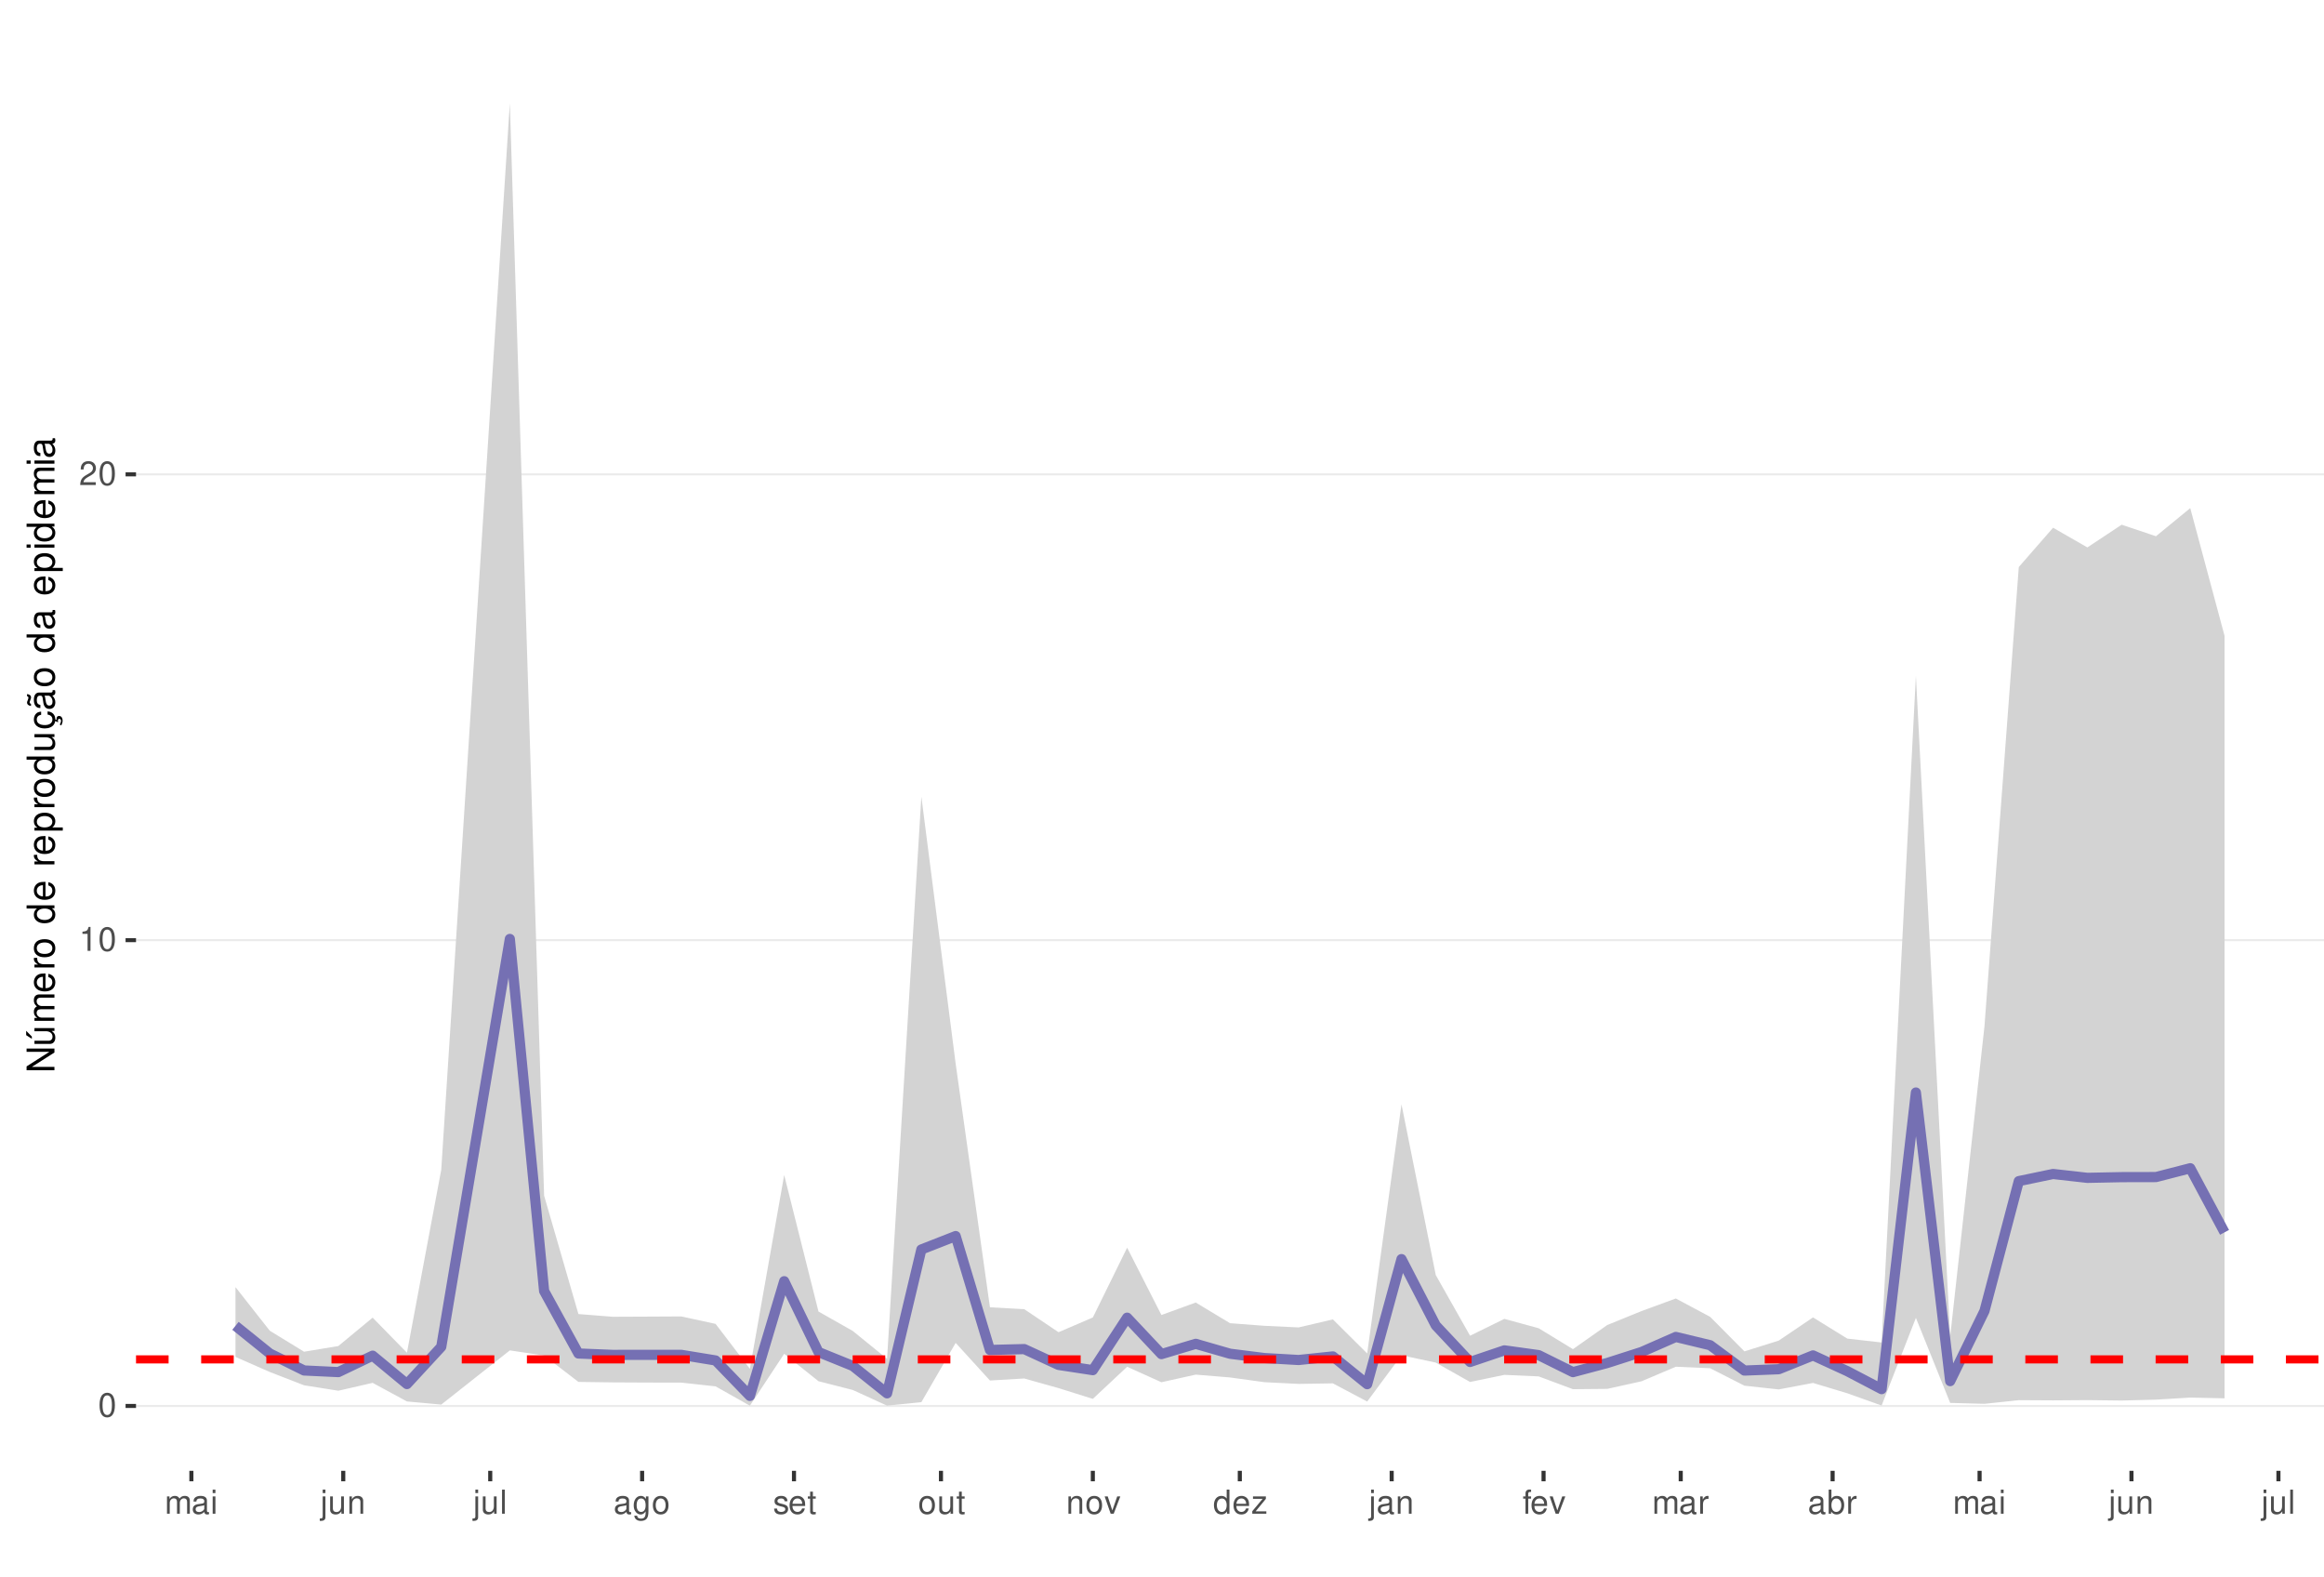
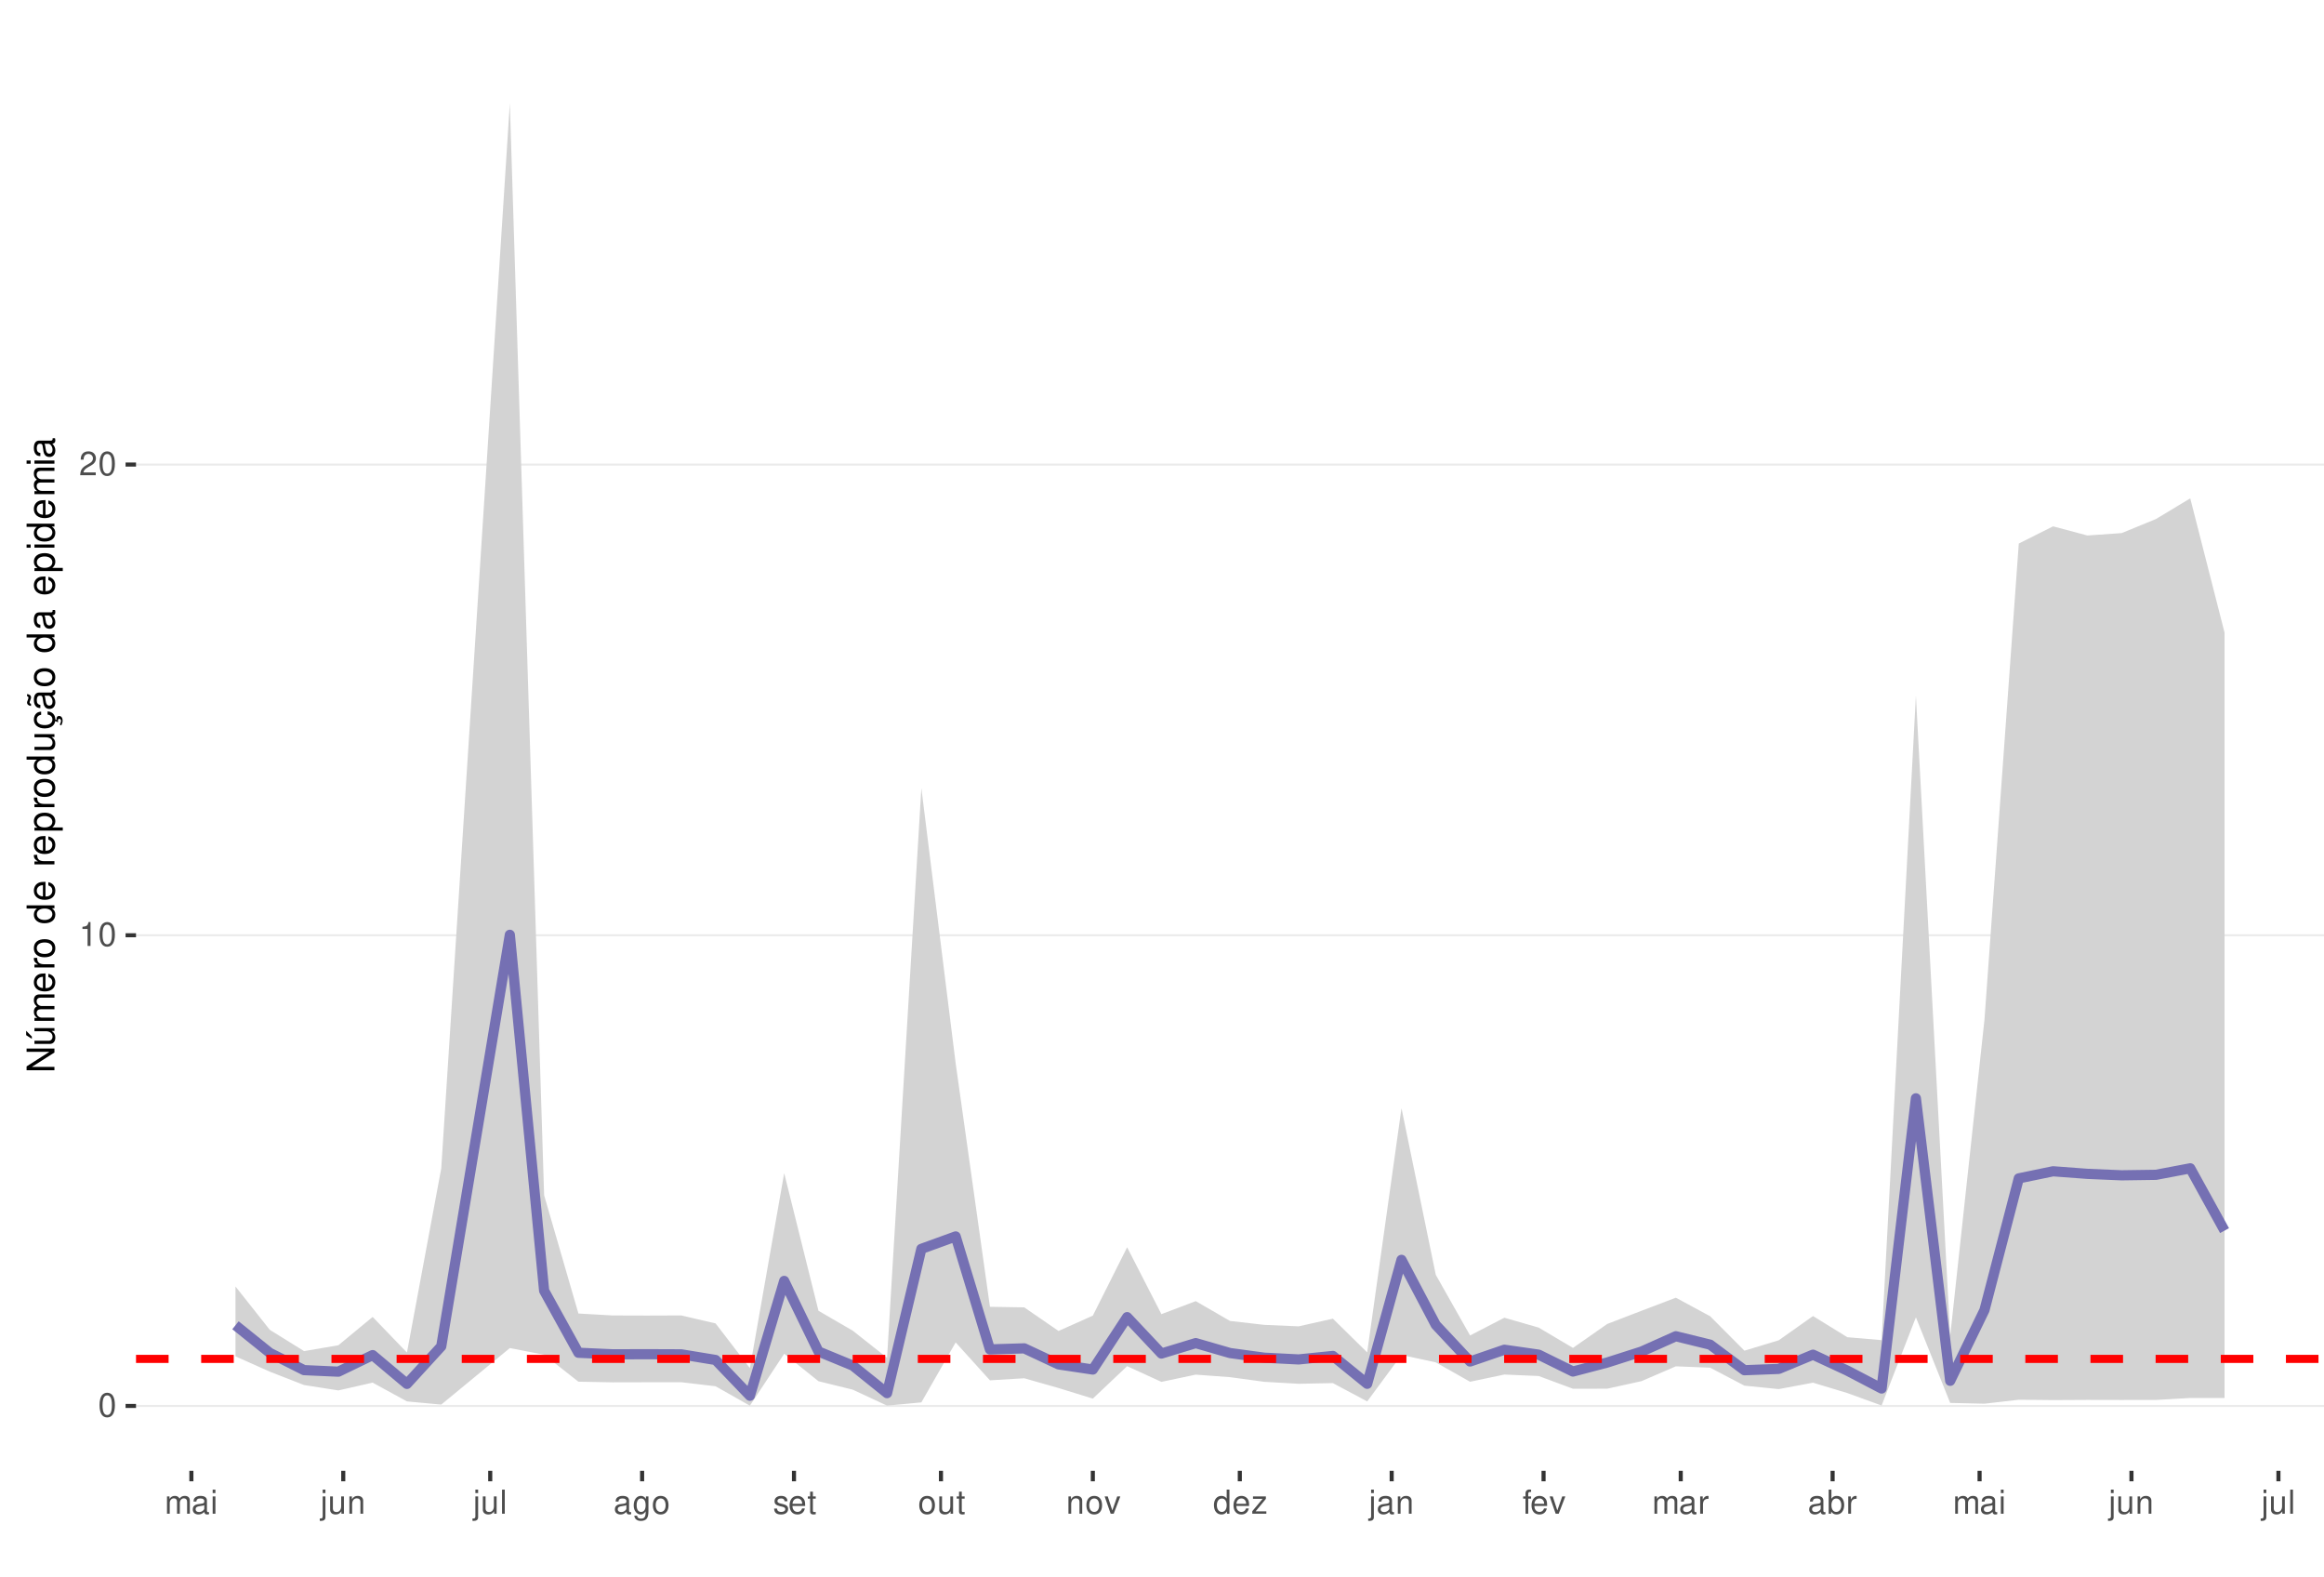
<svg xmlns="http://www.w3.org/2000/svg" xmlns:xlink="http://www.w3.org/1999/xlink" width="609pt" height="413pt" viewBox="0 0 609 413" version="1.1">
  <defs>
    <g>
      <symbol overflow="visible" id="glyph0-0">
        <path style="stroke:none;" d="" />
      </symbol>
      <symbol overflow="visible" id="glyph0-1">
        <path style="stroke:none;" d="M 2.375 -6.266 C 1.812 -6.266 1.297 -6 0.969 -5.578 C 0.578 -5.016 0.375 -4.188 0.375 -3.031 C 0.375 -0.922 1.062 0.203 2.375 0.203 C 3.672 0.203 4.391 -0.922 4.391 -2.984 C 4.391 -4.188 4.203 -5 3.797 -5.578 C 3.469 -6 2.953 -6.266 2.375 -6.266 Z M 2.375 -5.578 C 3.203 -5.578 3.609 -4.75 3.609 -3.047 C 3.609 -1.266 3.219 -0.438 2.359 -0.438 C 1.562 -0.438 1.156 -1.297 1.156 -3.016 C 1.156 -4.75 1.562 -5.578 2.375 -5.578 Z M 2.375 -5.578 " />
      </symbol>
      <symbol overflow="visible" id="glyph0-2">
        <path style="stroke:none;" d="M 2.234 -4.453 L 2.234 0 L 3 0 L 3 -6.266 L 2.5 -6.266 C 2.234 -5.297 2.062 -5.172 0.891 -5.016 L 0.891 -4.453 Z M 2.234 -4.453 " />
      </symbol>
      <symbol overflow="visible" id="glyph0-3">
        <path style="stroke:none;" d="M 4.375 -0.75 L 1.156 -0.75 C 1.234 -1.266 1.5 -1.594 2.266 -2.062 L 3.125 -2.547 C 3.984 -3.016 4.422 -3.656 4.422 -4.438 C 4.422 -4.953 4.219 -5.438 3.859 -5.781 C 3.484 -6.109 3.031 -6.266 2.453 -6.266 C 1.672 -6.266 1.094 -5.984 0.766 -5.438 C 0.547 -5.109 0.453 -4.719 0.438 -4.094 L 1.188 -4.094 C 1.219 -4.516 1.266 -4.766 1.375 -4.984 C 1.578 -5.359 1.969 -5.594 2.438 -5.594 C 3.125 -5.594 3.641 -5.094 3.641 -4.422 C 3.641 -3.906 3.359 -3.484 2.812 -3.172 L 2.016 -2.703 C 0.734 -1.969 0.359 -1.375 0.297 -0.016 L 4.375 -0.016 Z M 4.375 -0.75 " />
      </symbol>
      <symbol overflow="visible" id="glyph0-4">
        <path style="stroke:none;" d="M 0.609 -4.531 L 0.609 0 L 1.328 0 L 1.328 -2.844 C 1.328 -3.5 1.812 -4.031 2.391 -4.031 C 2.938 -4.031 3.234 -3.703 3.234 -3.125 L 3.234 0 L 3.969 0 L 3.969 -2.844 C 3.969 -3.5 4.438 -4.031 5.031 -4.031 C 5.562 -4.031 5.875 -3.703 5.875 -3.125 L 5.875 0 L 6.594 0 L 6.594 -3.406 C 6.594 -4.219 6.125 -4.672 5.281 -4.672 C 4.672 -4.672 4.312 -4.484 3.891 -3.969 C 3.625 -4.453 3.25 -4.672 2.672 -4.672 C 2.062 -4.672 1.656 -4.438 1.266 -3.891 L 1.266 -4.531 Z M 0.609 -4.531 " />
      </symbol>
      <symbol overflow="visible" id="glyph0-5">
        <path style="stroke:none;" d="M 4.625 -0.422 C 4.547 -0.406 4.516 -0.406 4.469 -0.406 C 4.219 -0.406 4.078 -0.531 4.078 -0.766 L 4.078 -3.422 C 4.078 -4.234 3.5 -4.672 2.375 -4.672 C 1.719 -4.672 1.188 -4.469 0.875 -4.141 C 0.672 -3.906 0.578 -3.641 0.562 -3.188 L 1.297 -3.188 C 1.344 -3.75 1.672 -4 2.359 -4 C 3.016 -4 3.375 -3.75 3.375 -3.328 L 3.375 -3.141 C 3.359 -2.828 3.203 -2.703 2.609 -2.625 C 1.594 -2.5 1.438 -2.469 1.156 -2.359 C 0.625 -2.125 0.359 -1.734 0.359 -1.141 C 0.359 -0.312 0.938 0.203 1.859 0.203 C 2.422 0.203 2.875 0 3.391 -0.469 C 3.438 0 3.672 0.203 4.141 0.203 C 4.297 0.203 4.391 0.188 4.625 0.125 Z M 3.375 -1.422 C 3.375 -1.188 3.297 -1.031 3.078 -0.844 C 2.781 -0.578 2.438 -0.438 2.016 -0.438 C 1.453 -0.438 1.109 -0.703 1.109 -1.156 C 1.109 -1.641 1.422 -1.875 2.203 -1.984 C 2.984 -2.094 3.125 -2.125 3.375 -2.234 Z M 3.375 -1.422 " />
      </symbol>
      <symbol overflow="visible" id="glyph0-6">
        <path style="stroke:none;" d="M 1.297 -4.531 L 0.578 -4.531 L 0.578 0 L 1.297 0 Z M 1.297 -6.312 L 0.578 -6.312 L 0.578 -5.406 L 1.297 -5.406 Z M 1.297 -6.312 " />
      </symbol>
      <symbol overflow="visible" id="glyph0-7">
        <path style="stroke:none;" d="M 0.609 -4.531 L 0.609 0.656 C 0.609 1.109 0.469 1.25 0.016 1.25 C -0.031 1.25 -0.062 1.25 -0.156 1.25 L -0.156 1.859 C -0.062 1.875 -0.031 1.891 0.094 1.891 C 0.906 1.891 1.328 1.562 1.328 0.938 L 1.328 -4.531 Z M 1.328 -6.312 L 0.609 -6.312 L 0.609 -5.406 L 1.328 -5.406 Z M 1.328 -6.312 " />
      </symbol>
      <symbol overflow="visible" id="glyph0-8">
        <path style="stroke:none;" d="M 4.172 0 L 4.172 -4.531 L 3.453 -4.531 L 3.453 -1.969 C 3.453 -1.031 2.969 -0.438 2.219 -0.438 C 1.641 -0.438 1.281 -0.781 1.281 -1.328 L 1.281 -4.531 L 0.562 -4.531 L 0.562 -1.031 C 0.562 -0.281 1.125 0.203 2.016 0.203 C 2.672 0.203 3.094 -0.031 3.516 -0.625 L 3.516 0 Z M 4.172 0 " />
      </symbol>
      <symbol overflow="visible" id="glyph0-9">
        <path style="stroke:none;" d="M 0.609 -4.531 L 0.609 0 L 1.328 0 L 1.328 -2.5 C 1.328 -3.422 1.812 -4.031 2.562 -4.031 C 3.141 -4.031 3.5 -3.688 3.5 -3.141 L 3.5 0 L 4.219 0 L 4.219 -3.422 C 4.219 -4.188 3.656 -4.672 2.781 -4.672 C 2.109 -4.672 1.672 -4.406 1.266 -3.781 L 1.266 -4.531 Z M 0.609 -4.531 " />
      </symbol>
      <symbol overflow="visible" id="glyph0-10">
        <path style="stroke:none;" d="M 1.312 -6.312 L 0.594 -6.312 L 0.594 0 L 1.312 0 Z M 1.312 -6.312 " />
      </symbol>
      <symbol overflow="visible" id="glyph0-11">
        <path style="stroke:none;" d="M 3.5 -4.531 L 3.5 -3.875 C 3.141 -4.422 2.734 -4.672 2.172 -4.672 C 1.062 -4.672 0.297 -3.641 0.297 -2.188 C 0.297 -1.422 0.484 -0.875 0.875 -0.422 C 1.219 -0.016 1.641 0.203 2.109 0.203 C 2.656 0.203 3.047 -0.047 3.422 -0.609 L 3.422 -0.375 C 3.422 0.828 3.094 1.281 2.188 1.281 C 1.578 1.281 1.25 1.031 1.188 0.516 L 0.453 0.516 C 0.516 1.359 1.188 1.891 2.172 1.891 C 2.844 1.891 3.391 1.672 3.688 1.312 C 4.031 0.891 4.156 0.312 4.156 -0.75 L 4.156 -4.531 Z M 2.234 -4 C 3 -4 3.422 -3.359 3.422 -2.203 C 3.422 -1.109 2.984 -0.469 2.234 -0.469 C 1.484 -0.469 1.062 -1.109 1.062 -2.234 C 1.062 -3.344 1.484 -4 2.234 -4 Z M 2.234 -4 " />
      </symbol>
      <symbol overflow="visible" id="glyph0-12">
        <path style="stroke:none;" d="M 2.359 -4.672 C 1.078 -4.672 0.312 -3.75 0.312 -2.234 C 0.312 -0.703 1.078 0.203 2.359 0.203 C 3.641 0.203 4.422 -0.703 4.422 -2.203 C 4.422 -3.781 3.672 -4.672 2.359 -4.672 Z M 2.359 -4 C 3.172 -4 3.656 -3.328 3.656 -2.203 C 3.656 -1.141 3.156 -0.469 2.359 -0.469 C 1.562 -0.469 1.062 -1.141 1.062 -2.234 C 1.062 -3.328 1.562 -4 2.359 -4 Z M 2.359 -4 " />
      </symbol>
      <symbol overflow="visible" id="glyph0-13">
        <path style="stroke:none;" d="M 3.797 -3.266 C 3.781 -4.156 3.188 -4.672 2.141 -4.672 C 1.094 -4.672 0.406 -4.125 0.406 -3.281 C 0.406 -2.578 0.766 -2.234 1.844 -1.969 L 2.516 -1.812 C 3.016 -1.688 3.219 -1.5 3.219 -1.188 C 3.219 -0.75 2.797 -0.469 2.172 -0.469 C 1.781 -0.469 1.453 -0.578 1.266 -0.766 C 1.156 -0.906 1.094 -1.031 1.062 -1.344 L 0.297 -1.344 C 0.328 -0.297 0.922 0.203 2.109 0.203 C 3.25 0.203 3.969 -0.359 3.969 -1.234 C 3.969 -1.906 3.594 -2.281 2.688 -2.5 L 2 -2.672 C 1.406 -2.797 1.156 -3 1.156 -3.312 C 1.156 -3.734 1.531 -4 2.125 -4 C 2.703 -4 3.016 -3.75 3.031 -3.266 Z M 3.797 -3.266 " />
      </symbol>
      <symbol overflow="visible" id="glyph0-14">
        <path style="stroke:none;" d="M 4.438 -2.031 C 4.438 -2.719 4.391 -3.141 4.266 -3.469 C 3.969 -4.219 3.266 -4.672 2.422 -4.672 C 1.156 -4.672 0.344 -3.703 0.344 -2.203 C 0.344 -0.703 1.125 0.203 2.406 0.203 C 3.438 0.203 4.156 -0.391 4.344 -1.375 L 3.625 -1.375 C 3.422 -0.781 3.016 -0.469 2.438 -0.469 C 1.969 -0.469 1.578 -0.672 1.344 -1.062 C 1.172 -1.312 1.109 -1.578 1.094 -2.031 Z M 1.109 -2.609 C 1.172 -3.453 1.688 -4 2.422 -4 C 3.156 -4 3.656 -3.422 3.656 -2.609 Z M 1.109 -2.609 " />
      </symbol>
      <symbol overflow="visible" id="glyph0-15">
        <path style="stroke:none;" d="M 2.203 -4.531 L 1.453 -4.531 L 1.453 -5.781 L 0.734 -5.781 L 0.734 -4.531 L 0.125 -4.531 L 0.125 -3.953 L 0.734 -3.953 L 0.734 -0.516 C 0.734 -0.047 1.047 0.203 1.609 0.203 C 1.797 0.203 1.953 0.188 2.203 0.141 L 2.203 -0.469 C 2.094 -0.438 2 -0.438 1.859 -0.438 C 1.547 -0.438 1.453 -0.516 1.453 -0.844 L 1.453 -3.953 L 2.203 -3.953 Z M 2.203 -4.531 " />
      </symbol>
      <symbol overflow="visible" id="glyph0-16">
        <path style="stroke:none;" d="M 2.469 0 L 4.203 -4.531 L 3.391 -4.531 L 2.109 -0.859 L 0.906 -4.531 L 0.094 -4.531 L 1.672 0 Z M 2.469 0 " />
      </symbol>
      <symbol overflow="visible" id="glyph0-17">
        <path style="stroke:none;" d="M 4.281 -6.312 L 3.562 -6.312 L 3.562 -3.969 C 3.266 -4.422 2.781 -4.672 2.172 -4.672 C 1 -4.672 0.219 -3.719 0.219 -2.281 C 0.219 -0.75 0.969 0.203 2.203 0.203 C 2.828 0.203 3.25 -0.031 3.641 -0.594 L 3.641 0 L 4.281 0 Z M 2.297 -3.984 C 3.078 -3.984 3.562 -3.312 3.562 -2.219 C 3.562 -1.172 3.062 -0.469 2.297 -0.469 C 1.5 -0.469 0.984 -1.172 0.984 -2.234 C 0.984 -3.297 1.5 -3.984 2.297 -3.984 Z M 2.297 -3.984 " />
      </symbol>
      <symbol overflow="visible" id="glyph0-18">
        <path style="stroke:none;" d="M 3.828 -4.531 L 0.453 -4.531 L 0.453 -3.906 L 2.984 -3.906 L 0.266 -0.656 L 0.266 0 L 3.953 0 L 3.953 -0.625 L 1.141 -0.625 L 3.828 -3.891 Z M 3.828 -4.531 " />
      </symbol>
      <symbol overflow="visible" id="glyph0-19">
        <path style="stroke:none;" d="M 2.234 -4.531 L 1.484 -4.531 L 1.484 -5.25 C 1.484 -5.547 1.641 -5.703 1.984 -5.703 C 2.047 -5.703 2.062 -5.703 2.234 -5.703 L 2.234 -6.297 C 2.062 -6.328 1.969 -6.344 1.828 -6.344 C 1.156 -6.344 0.766 -5.953 0.766 -5.312 L 0.766 -4.531 L 0.156 -4.531 L 0.156 -3.953 L 0.766 -3.953 L 0.766 0 L 1.484 0 L 1.484 -3.953 L 2.234 -3.953 Z M 2.234 -4.531 " />
      </symbol>
      <symbol overflow="visible" id="glyph0-20">
        <path style="stroke:none;" d="M 0.594 -4.531 L 0.594 0 L 1.328 0 L 1.328 -2.359 C 1.328 -3.438 1.781 -3.938 2.781 -3.906 L 2.781 -4.641 C 2.656 -4.656 2.594 -4.672 2.5 -4.672 C 2.031 -4.672 1.672 -4.391 1.266 -3.719 L 1.266 -4.531 Z M 0.594 -4.531 " />
      </symbol>
      <symbol overflow="visible" id="glyph0-21">
        <path style="stroke:none;" d="M 0.469 -6.312 L 0.469 0 L 1.109 0 L 1.109 -0.578 C 1.469 -0.047 1.922 0.203 2.547 0.203 C 3.75 0.203 4.531 -0.781 4.531 -2.281 C 4.531 -3.75 3.797 -4.672 2.594 -4.672 C 1.969 -4.672 1.531 -4.438 1.188 -3.922 L 1.188 -6.312 Z M 2.453 -3.984 C 3.25 -3.984 3.781 -3.297 3.781 -2.203 C 3.781 -1.172 3.234 -0.469 2.453 -0.469 C 1.672 -0.469 1.188 -1.172 1.188 -2.234 C 1.188 -3.297 1.672 -3.984 2.453 -3.984 Z M 2.453 -3.984 " />
      </symbol>
      <symbol overflow="visible" id="glyph1-0">
        <path style="stroke:none;" d="" />
      </symbol>
      <symbol overflow="visible" id="glyph1-1">
        <path style="stroke:none;" d="M -7.297 -6.453 L -7.297 -5.578 L -1.328 -5.578 L -7.297 -1.766 L -7.297 -0.766 L 0 -0.766 L 0 -1.641 L -5.906 -1.641 L 0 -5.406 L 0 -6.453 Z M -7.297 -6.453 " />
      </symbol>
      <symbol overflow="visible" id="glyph1-2">
        <path style="stroke:none;" d="M 0 -4.812 L -5.234 -4.812 L -5.234 -3.984 L -2.266 -3.984 C -1.203 -3.984 -0.5 -3.438 -0.5 -2.562 C -0.5 -1.906 -0.906 -1.484 -1.531 -1.484 L -5.234 -1.484 L -5.234 -0.656 L -1.203 -0.656 C -0.328 -0.656 0.234 -1.297 0.234 -2.312 C 0.234 -3.094 -0.047 -3.578 -0.734 -4.062 L 0 -4.062 Z M -7.406 -2.953 L -5.922 -2 L -5.922 -2.594 L -7.406 -4.094 Z M -7.406 -2.953 " />
      </symbol>
      <symbol overflow="visible" id="glyph1-3">
        <path style="stroke:none;" d="M -5.234 -0.703 L 0 -0.703 L 0 -1.547 L -3.297 -1.547 C -4.047 -1.547 -4.656 -2.094 -4.656 -2.766 C -4.656 -3.391 -4.281 -3.734 -3.609 -3.734 L 0 -3.734 L 0 -4.578 L -3.297 -4.578 C -4.047 -4.578 -4.656 -5.125 -4.656 -5.812 C -4.656 -6.422 -4.266 -6.781 -3.609 -6.781 L 0 -6.781 L 0 -7.625 L -3.938 -7.625 C -4.875 -7.625 -5.391 -7.078 -5.391 -6.094 C -5.391 -5.406 -5.188 -4.984 -4.594 -4.484 C -5.156 -4.188 -5.391 -3.766 -5.391 -3.078 C -5.391 -2.375 -5.125 -1.906 -4.5 -1.469 L -5.234 -1.469 Z M -5.234 -0.703 " />
      </symbol>
      <symbol overflow="visible" id="glyph1-4">
        <path style="stroke:none;" d="M -2.344 -5.125 C -3.141 -5.125 -3.625 -5.062 -4.016 -4.922 C -4.875 -4.578 -5.391 -3.781 -5.391 -2.797 C -5.391 -1.344 -4.281 -0.406 -2.547 -0.406 C -0.812 -0.406 0.234 -1.297 0.234 -2.781 C 0.234 -3.984 -0.453 -4.812 -1.594 -5.016 L -1.594 -4.188 C -0.906 -3.953 -0.547 -3.484 -0.547 -2.812 C -0.547 -2.281 -0.781 -1.828 -1.219 -1.547 C -1.516 -1.344 -1.812 -1.281 -2.344 -1.266 Z M -3.016 -1.297 C -3.984 -1.359 -4.625 -1.953 -4.625 -2.797 C -4.625 -3.641 -3.953 -4.234 -3.016 -4.234 Z M -3.016 -1.297 " />
      </symbol>
      <symbol overflow="visible" id="glyph1-5">
        <path style="stroke:none;" d="M -5.234 -0.688 L 0 -0.688 L 0 -1.531 L -2.719 -1.531 C -3.984 -1.547 -4.547 -2.062 -4.516 -3.203 L -5.359 -3.203 C -5.375 -3.062 -5.391 -2.984 -5.391 -2.891 C -5.391 -2.344 -5.062 -1.938 -4.297 -1.453 L -5.234 -1.453 Z M -5.234 -0.688 " />
      </symbol>
      <symbol overflow="visible" id="glyph1-6">
        <path style="stroke:none;" d="M -5.391 -2.719 C -5.391 -1.234 -4.344 -0.359 -2.578 -0.359 C -0.812 -0.359 0.234 -1.234 0.234 -2.734 C 0.234 -4.203 -0.812 -5.094 -2.547 -5.094 C -4.359 -5.094 -5.391 -4.234 -5.391 -2.719 Z M -4.625 -2.734 C -4.625 -3.672 -3.844 -4.234 -2.547 -4.234 C -1.312 -4.234 -0.547 -3.656 -0.547 -2.734 C -0.547 -1.797 -1.312 -1.234 -2.578 -1.234 C -3.844 -1.234 -4.625 -1.797 -4.625 -2.734 Z M -4.625 -2.734 " />
      </symbol>
      <symbol overflow="visible" id="glyph1-7">
        <path style="stroke:none;" d="" />
      </symbol>
      <symbol overflow="visible" id="glyph1-8">
        <path style="stroke:none;" d="M -7.297 -4.953 L -7.297 -4.125 L -4.578 -4.125 C -5.109 -3.766 -5.391 -3.203 -5.391 -2.516 C -5.391 -1.156 -4.297 -0.266 -2.625 -0.266 C -0.859 -0.266 0.234 -1.125 0.234 -2.547 C 0.234 -3.266 -0.047 -3.766 -0.688 -4.203 L 0 -4.203 L 0 -4.953 Z M -4.609 -2.656 C -4.609 -3.547 -3.812 -4.125 -2.562 -4.125 C -1.344 -4.125 -0.547 -3.547 -0.547 -2.656 C -0.547 -1.734 -1.359 -1.125 -2.578 -1.125 C -3.797 -1.125 -4.609 -1.734 -4.609 -2.656 Z M -4.609 -2.656 " />
      </symbol>
      <symbol overflow="visible" id="glyph1-9">
        <path style="stroke:none;" d="M 2.188 -0.547 L 2.188 -1.375 L -0.547 -1.375 C -0.016 -1.812 0.234 -2.312 0.234 -2.984 C 0.234 -4.344 -0.859 -5.234 -2.531 -5.234 C -4.297 -5.234 -5.391 -4.375 -5.391 -2.984 C -5.391 -2.266 -5.062 -1.703 -4.453 -1.312 L -5.234 -1.312 L -5.234 -0.547 Z M -4.609 -2.844 C -4.609 -3.766 -3.797 -4.359 -2.547 -4.359 C -1.359 -4.359 -0.547 -3.75 -0.547 -2.844 C -0.547 -1.953 -1.344 -1.375 -2.578 -1.375 C -3.812 -1.375 -4.609 -1.953 -4.609 -2.844 Z M -4.609 -2.844 " />
      </symbol>
      <symbol overflow="visible" id="glyph1-10">
        <path style="stroke:none;" d="M 0 -4.812 L -5.234 -4.812 L -5.234 -3.984 L -2.266 -3.984 C -1.203 -3.984 -0.5 -3.438 -0.5 -2.562 C -0.5 -1.906 -0.906 -1.484 -1.531 -1.484 L -5.234 -1.484 L -5.234 -0.656 L -1.203 -0.656 C -0.328 -0.656 0.234 -1.297 0.234 -2.312 C 0.234 -3.094 -0.047 -3.578 -0.734 -4.062 L 0 -4.062 Z M 0 -4.812 " />
      </symbol>
      <symbol overflow="visible" id="glyph1-11">
        <path style="stroke:none;" d="M 0.234 -2.641 C 0.234 -3.875 -0.547 -4.703 -1.797 -4.766 L -1.797 -3.938 C -0.953 -3.797 -0.531 -3.359 -0.531 -2.656 C -0.531 -1.734 -1.281 -1.188 -2.516 -1.188 C -3.844 -1.188 -4.625 -1.719 -4.625 -2.625 C -4.625 -3.328 -4.203 -3.766 -3.484 -3.875 L -3.484 -4.703 C -3.984 -4.672 -4.312 -4.562 -4.609 -4.359 C -5.094 -4 -5.391 -3.375 -5.391 -2.641 C -5.391 -1.219 -4.266 -0.312 -2.531 -0.312 C -1.469 -0.312 -0.625 -0.672 -0.156 -1.312 C 0.047 -1.594 0.125 -1.812 0.203 -2.25 L 0.922 -1.938 L 0.984 -2.062 C 0.938 -2.188 0.906 -2.25 0.906 -2.375 C 0.906 -2.656 1.047 -2.828 1.281 -2.828 C 1.547 -2.828 1.734 -2.594 1.734 -2.297 C 1.734 -2.031 1.672 -1.844 1.438 -1.406 L 1.406 -1.312 L 1.812 -1.094 C 2.078 -1.75 2.141 -1.953 2.141 -2.344 C 2.141 -3.109 1.781 -3.578 1.203 -3.578 C 0.781 -3.578 0.547 -3.297 0.547 -2.797 C 0.547 -2.703 0.547 -2.641 0.562 -2.516 Z M 0.234 -2.641 " />
      </symbol>
      <symbol overflow="visible" id="glyph1-12">
        <path style="stroke:none;" d="M -0.484 -5.344 C -0.469 -5.266 -0.469 -5.219 -0.469 -5.172 C -0.469 -4.875 -0.625 -4.719 -0.875 -4.719 L -3.953 -4.719 C -4.891 -4.719 -5.391 -4.047 -5.391 -2.75 C -5.391 -1.984 -5.172 -1.375 -4.781 -1.016 C -4.516 -0.766 -4.203 -0.672 -3.688 -0.656 L -3.688 -1.484 C -4.328 -1.562 -4.625 -1.938 -4.625 -2.719 C -4.625 -3.484 -4.344 -3.891 -3.844 -3.891 L -3.625 -3.891 C -3.266 -3.875 -3.125 -3.703 -3.047 -3.016 C -2.891 -1.844 -2.844 -1.656 -2.719 -1.344 C -2.453 -0.734 -2 -0.422 -1.312 -0.422 C -0.375 -0.422 0.234 -1.078 0.234 -2.141 C 0.234 -2.797 0 -3.328 -0.547 -3.922 C 0 -3.984 0.234 -4.234 0.234 -4.781 C 0.234 -4.953 0.203 -5.062 0.141 -5.344 Z M -1.656 -3.891 C -1.375 -3.891 -1.203 -3.812 -0.969 -3.562 C -0.656 -3.219 -0.5 -2.812 -0.5 -2.312 C -0.5 -1.672 -0.812 -1.297 -1.344 -1.297 C -1.891 -1.297 -2.172 -1.656 -2.297 -2.547 C -2.422 -3.438 -2.453 -3.609 -2.594 -3.891 Z M -7.172 -3.75 C -6.922 -3.672 -6.812 -3.547 -6.812 -3.375 C -6.812 -3.25 -6.875 -2.984 -6.984 -2.734 C -7.156 -2.312 -7.172 -2.25 -7.172 -2.047 C -7.172 -1.594 -6.797 -1.297 -6.141 -1.188 L -6.141 -1.766 C -6.375 -1.812 -6.5 -1.938 -6.5 -2.094 C -6.5 -2.203 -6.469 -2.344 -6.375 -2.578 C -6.156 -3.156 -6.125 -3.234 -6.125 -3.438 C -6.125 -3.922 -6.484 -4.219 -7.172 -4.312 Z M -7.172 -3.75 " />
      </symbol>
      <symbol overflow="visible" id="glyph1-13">
        <path style="stroke:none;" d="M -0.484 -5.344 C -0.469 -5.266 -0.469 -5.219 -0.469 -5.172 C -0.469 -4.875 -0.625 -4.719 -0.875 -4.719 L -3.953 -4.719 C -4.891 -4.719 -5.391 -4.047 -5.391 -2.75 C -5.391 -1.984 -5.172 -1.375 -4.781 -1.016 C -4.516 -0.766 -4.203 -0.672 -3.688 -0.656 L -3.688 -1.484 C -4.328 -1.562 -4.625 -1.938 -4.625 -2.719 C -4.625 -3.484 -4.344 -3.891 -3.844 -3.891 L -3.625 -3.891 C -3.266 -3.875 -3.125 -3.703 -3.047 -3.016 C -2.891 -1.844 -2.844 -1.656 -2.719 -1.344 C -2.453 -0.734 -2 -0.422 -1.312 -0.422 C -0.375 -0.422 0.234 -1.078 0.234 -2.141 C 0.234 -2.797 0 -3.328 -0.547 -3.922 C 0 -3.984 0.234 -4.234 0.234 -4.781 C 0.234 -4.953 0.203 -5.062 0.141 -5.344 Z M -1.656 -3.891 C -1.375 -3.891 -1.203 -3.812 -0.969 -3.562 C -0.656 -3.219 -0.5 -2.812 -0.5 -2.312 C -0.5 -1.672 -0.812 -1.297 -1.344 -1.297 C -1.891 -1.297 -2.172 -1.656 -2.297 -2.547 C -2.422 -3.438 -2.453 -3.609 -2.594 -3.891 Z M -1.656 -3.891 " />
      </symbol>
      <symbol overflow="visible" id="glyph1-14">
        <path style="stroke:none;" d="M -5.234 -1.5 L -5.234 -0.672 L 0 -0.672 L 0 -1.5 Z M -7.297 -1.5 L -7.297 -0.656 L -6.234 -0.656 L -6.234 -1.5 Z M -7.297 -1.5 " />
      </symbol>
    </g>
    <clipPath id="clip1">
      <path d="M 35.645 9.961 L 609 9.961 L 609 385.328 L 35.645 385.328 Z M 35.645 9.961 " />
    </clipPath>
    <clipPath id="clip2">
      <path d="M 35.645 368 L 609 368 L 609 369 L 35.645 369 Z M 35.645 368 " />
    </clipPath>
    <clipPath id="clip3">
-       <path d="M 35.645 246 L 609 246 L 609 247 L 35.645 247 Z M 35.645 246 " />
+       <path d="M 35.645 244 L 609 244 L 609 246 L 35.645 246 Z M 35.645 244 " />
    </clipPath>
    <clipPath id="clip4">
-       <path d="M 35.645 124 L 609 124 L 609 125 L 35.645 125 Z M 35.645 124 " />
+       <path d="M 35.645 121 L 609 121 L 609 122 L 35.645 122 Z M 35.645 121 " />
    </clipPath>
    <clipPath id="clip5">
-       <path d="M 35.645 355 L 609 355 L 609 358 L 35.645 358 Z M 35.645 355 " />
+       <path d="M 35.645 354 L 609 354 L 609 358 L 35.645 358 Z M 35.645 354 " />
    </clipPath>
  </defs>
  <g id="surface136">
    <rect x="0" y="0" width="609" height="413" style="fill:rgb(100%,100%,100%);fill-opacity:1;stroke:none;" />
    <rect x="0" y="0" width="609" height="413" style="fill:rgb(100%,100%,100%);fill-opacity:1;stroke:none;" />
    <path style="fill:none;stroke-width:1.067;stroke-linecap:round;stroke-linejoin:round;stroke:rgb(100%,100%,100%);stroke-opacity:1;stroke-miterlimit:10;" d="M 0 413 L 609 413 L 609 0 L 0 0 Z M 0 413 " />
    <g clip-path="url(#clip1)" clip-rule="nonzero">
      <path style=" stroke:none;fill-rule:nonzero;fill:rgb(100%,100%,100%);fill-opacity:1;" d="M 35.645 385.328 L 609 385.328 L 609 9.961 L 35.645 9.961 Z M 35.645 385.328 " />
    </g>
    <g clip-path="url(#clip2)" clip-rule="nonzero">
      <path style="fill:none;stroke-width:0.533;stroke-linecap:butt;stroke-linejoin:round;stroke:rgb(92.157%,92.157%,92.157%);stroke-opacity:1;stroke-miterlimit:10;" d="M 35.645 368.332 L 609 368.332 " />
    </g>
    <g clip-path="url(#clip3)" clip-rule="nonzero">
-       <path style="fill:none;stroke-width:0.533;stroke-linecap:butt;stroke-linejoin:round;stroke:rgb(92.157%,92.157%,92.157%);stroke-opacity:1;stroke-miterlimit:10;" d="M 35.645 246.305 L 609 246.305 " />
+       <path style="fill:none;stroke-width:0.533;stroke-linecap:butt;stroke-linejoin:round;stroke:rgb(92.157%,92.157%,92.157%);stroke-opacity:1;stroke-miterlimit:10;" d="M 35.645 245.02 L 609 245.02 " />
    </g>
    <g clip-path="url(#clip4)" clip-rule="nonzero">
-       <path style="fill:none;stroke-width:0.533;stroke-linecap:butt;stroke-linejoin:round;stroke:rgb(92.157%,92.157%,92.157%);stroke-opacity:1;stroke-miterlimit:10;" d="M 35.645 124.273 L 609 124.273 " />
-     </g>
-     <path style=" stroke:none;fill-rule:nonzero;fill:rgb(82.745%,82.745%,82.745%);fill-opacity:1;" d="M 61.707 337.203 L 70.695 348.625 L 79.68 354.125 L 88.668 352.633 L 97.652 345.199 L 106.641 354.391 L 115.629 306.449 L 133.602 27.023 L 142.586 313.25 L 151.574 344.258 L 160.562 344.969 L 169.547 344.93 L 178.535 344.883 L 187.52 346.836 L 196.508 358.602 L 205.496 307.844 L 214.48 343.598 L 223.469 348.688 L 232.453 355.984 L 241.441 208.699 L 250.43 278.68 L 259.414 342.492 L 268.402 342.98 L 277.391 349.016 L 286.375 345.156 L 295.363 326.875 L 304.348 344.508 L 313.336 341.238 L 322.324 346.652 L 331.309 347.336 L 340.297 347.762 L 349.281 345.66 L 358.27 354.582 L 367.258 289.324 L 376.242 334.047 L 385.23 349.938 L 394.215 345.523 L 403.203 347.973 L 412.191 353.453 L 421.176 347.133 L 430.164 343.477 L 439.148 340.18 L 448.137 344.984 L 457.125 354.035 L 466.109 351.215 L 475.098 345.137 L 484.086 350.691 L 493.07 351.711 L 502.059 177.02 L 511.043 350.133 L 520.031 268.836 L 529.02 148.551 L 538.004 138.254 L 546.992 143.414 L 555.977 137.465 L 564.965 140.484 L 573.953 133.117 L 582.938 166.57 L 582.938 366.336 L 573.953 366.141 L 564.965 366.68 L 555.977 366.914 L 546.992 366.805 L 538.004 366.871 L 529.02 366.82 L 520.031 367.777 L 511.043 367.535 L 502.059 345.254 L 493.07 368.223 L 484.086 365.012 L 475.098 362.305 L 466.109 364.004 L 457.125 363.023 L 448.137 358.453 L 439.148 358.059 L 430.164 361.871 L 421.176 363.859 L 412.191 363.941 L 403.203 360.59 L 394.215 360.191 L 385.23 362.051 L 376.242 356.977 L 367.258 355.055 L 358.27 367.176 L 349.281 362.414 L 340.297 362.559 L 331.309 362.105 L 322.324 360.867 L 313.336 360.125 L 304.348 362.121 L 295.363 358.066 L 286.375 366.48 L 277.391 363.66 L 268.402 361.137 L 259.414 361.668 L 250.43 351.812 L 241.441 367.34 L 232.453 368.254 L 223.469 364.148 L 214.48 361.852 L 205.496 354.668 L 196.508 368.266 L 187.52 363.203 L 178.535 362.219 L 169.547 362.207 L 160.562 362.16 L 151.574 362.035 L 142.586 355.125 L 133.602 353.777 L 115.629 367.977 L 106.641 367.156 L 97.652 362.285 L 88.668 364.344 L 79.68 362.918 L 70.695 359.434 L 61.707 355.488 Z M 61.707 337.203 " />
-     <path style="fill:none;stroke-width:2.667;stroke-linecap:butt;stroke-linejoin:round;stroke:rgb(45.882%,43.922%,70.196%);stroke-opacity:1;stroke-miterlimit:10;" d="M 61.707 347.344 L 70.695 354.586 L 79.68 359.039 L 88.668 359.465 L 97.652 355.16 L 106.641 362.598 L 115.629 352.848 L 133.602 245.984 L 142.586 338.23 L 151.574 354.594 L 160.562 354.953 L 169.547 354.941 L 178.535 354.945 L 187.52 356.414 L 196.508 365.703 L 205.496 335.652 L 214.48 354.215 L 223.469 357.848 L 232.453 365.031 L 241.441 327.344 L 250.43 323.828 L 259.414 353.664 L 268.402 353.438 L 277.391 357.582 L 286.375 358.953 L 295.363 345.207 L 304.348 354.754 L 313.336 352.059 L 322.324 354.652 L 331.309 355.781 L 340.297 356.297 L 349.281 355.355 L 358.27 362.629 L 367.258 329.863 L 376.242 347.238 L 385.23 356.809 L 394.215 353.773 L 403.203 355.02 L 412.191 359.473 L 421.176 357.082 L 430.164 354.199 L 439.148 350.254 L 448.137 352.418 L 457.125 359.062 L 466.109 358.711 L 475.098 355.094 L 484.086 359.223 L 493.07 363.926 L 502.059 286.219 L 511.043 361.828 L 520.031 343.449 L 529.02 309.434 L 538.004 307.562 L 546.992 308.574 L 555.977 308.391 L 564.965 308.371 L 573.953 306.055 L 582.938 322.855 " />
+       <path style="fill:none;stroke-width:0.533;stroke-linecap:butt;stroke-linejoin:round;stroke:rgb(92.157%,92.157%,92.157%);stroke-opacity:1;stroke-miterlimit:10;" d="M 35.645 121.707 L 609 121.707 " />
+     </g>
+     <path style=" stroke:none;fill-rule:nonzero;fill:rgb(82.745%,82.745%,82.745%);fill-opacity:1;" d="M 61.707 337.035 L 70.695 348.387 L 79.68 353.969 L 88.668 352.43 L 97.652 345.012 L 106.641 354.344 L 115.629 306.09 L 133.602 27.023 L 142.586 313.125 L 151.574 344.117 L 160.562 344.629 L 169.547 344.656 L 178.535 344.625 L 187.52 346.711 L 196.508 358.426 L 205.496 307.344 L 214.48 343.402 L 223.469 348.621 L 232.453 355.719 L 241.441 206.465 L 250.43 278.574 L 259.414 342.359 L 268.402 342.508 L 277.391 348.691 L 286.375 344.672 L 295.363 326.762 L 304.348 344.285 L 313.336 340.875 L 322.324 346.062 L 331.309 347.09 L 340.297 347.477 L 349.281 345.469 L 358.27 354.301 L 367.258 290.328 L 376.242 333.977 L 385.23 349.867 L 394.215 345.219 L 403.203 347.805 L 412.191 353.129 L 421.176 346.852 L 430.164 343.398 L 439.148 339.973 L 448.137 344.828 L 457.125 353.852 L 466.109 351.133 L 475.098 344.781 L 484.086 350.324 L 493.07 351.09 L 502.059 182.219 L 511.043 350 L 520.031 267.105 L 529.02 142.398 L 538.004 137.895 L 546.992 140.289 L 555.977 139.66 L 564.965 135.977 L 573.953 130.555 L 582.938 165.719 L 582.938 366.25 L 573.953 366.246 L 564.965 366.762 L 555.977 366.773 L 546.992 366.754 L 538.004 366.801 L 529.02 366.707 L 520.031 367.746 L 511.043 367.539 L 502.059 345.102 L 493.07 368.219 L 484.086 364.953 L 475.098 362.238 L 466.109 363.918 L 457.125 363.016 L 448.137 358.309 L 439.148 357.953 L 430.164 361.832 L 421.176 363.812 L 412.191 363.828 L 403.203 360.492 L 394.215 360.105 L 385.23 361.996 L 376.242 356.914 L 367.258 354.98 L 358.27 367.148 L 349.281 362.348 L 340.297 362.527 L 331.309 362.008 L 322.324 360.793 L 313.336 360.129 L 304.348 362.027 L 295.363 357.91 L 286.375 366.414 L 277.391 363.637 L 268.402 361.078 L 259.414 361.621 L 250.43 351.691 L 241.441 367.398 L 232.453 368.25 L 223.469 364.066 L 214.48 361.852 L 205.496 354.664 L 196.508 368.266 L 187.52 363.176 L 178.535 362.117 L 169.547 362.125 L 160.562 362.145 L 151.574 361.977 L 142.586 354.918 L 133.602 353.168 L 115.629 367.98 L 106.641 367.145 L 97.652 362.223 L 88.668 364.266 L 79.68 362.855 L 70.695 359.348 L 61.707 355.34 Z M 61.707 337.035 " />
+     <path style="fill:none;stroke-width:2.667;stroke-linecap:butt;stroke-linejoin:round;stroke:rgb(45.882%,43.922%,70.196%);stroke-opacity:1;stroke-miterlimit:10;" d="M 61.707 347.195 L 70.695 354.426 L 79.68 358.949 L 88.668 359.355 L 97.652 355.012 L 106.641 362.555 L 115.629 352.723 L 133.602 244.898 L 142.586 338.133 L 151.574 354.398 L 160.562 354.801 L 169.547 354.777 L 178.535 354.812 L 187.52 356.289 L 196.508 365.66 L 205.496 335.574 L 214.48 354.066 L 223.469 357.762 L 232.453 364.98 L 241.441 327.18 L 250.43 323.922 L 259.414 353.523 L 268.402 353.242 L 277.391 357.449 L 286.375 358.793 L 295.363 345.066 L 304.348 354.605 L 313.336 351.871 L 322.324 354.473 L 331.309 355.691 L 340.297 356.148 L 349.281 355.23 L 358.27 362.531 L 367.258 330.059 L 376.242 347.094 L 385.23 356.691 L 394.215 353.605 L 403.203 354.895 L 412.191 359.316 L 421.176 356.961 L 430.164 354.086 L 439.148 350.07 L 448.137 352.273 L 457.125 358.973 L 466.109 358.629 L 475.098 354.902 L 484.086 359.078 L 493.07 363.77 L 502.059 287.742 L 511.043 361.746 L 520.031 343.211 L 529.02 308.711 L 538.004 306.855 L 546.992 307.527 L 555.977 307.91 L 564.965 307.781 L 573.953 306.078 L 582.938 322.398 " />
    <g clip-path="url(#clip5)" clip-rule="nonzero">
-       <path style="fill:none;stroke-width:2.134;stroke-linecap:butt;stroke-linejoin:round;stroke:rgb(100%,0%,0%);stroke-opacity:1;stroke-dasharray:8.536,8.536;stroke-miterlimit:10;" d="M 35.645 356.133 L 609 356.133 " />
+       <path style="fill:none;stroke-width:2.134;stroke-linecap:butt;stroke-linejoin:round;stroke:rgb(100%,0%,0%);stroke-opacity:1;stroke-dasharray:8.536,8.536;stroke-miterlimit:10;" d="M 35.645 356 L 609 356 " />
    </g>
    <g style="fill:rgb(30.196%,30.196%,30.196%);fill-opacity:1;">
      <use xlink:href="#glyph0-1" x="25.715" y="371.138" />
    </g>
    <g style="fill:rgb(30.196%,30.196%,30.196%);fill-opacity:1;">
-       <use xlink:href="#glyph0-2" x="20.715" y="249.11" />
-       <use xlink:href="#glyph0-1" x="25.715" y="249.11" />
-     </g>
-     <g style="fill:rgb(30.196%,30.196%,30.196%);fill-opacity:1;">
-       <use xlink:href="#glyph0-3" x="20.715" y="127.079" />
-       <use xlink:href="#glyph0-1" x="25.715" y="127.079" />
+       <use xlink:href="#glyph0-2" x="20.715" y="247.825" />
+       <use xlink:href="#glyph0-1" x="25.715" y="247.825" />
+     </g>
+     <g style="fill:rgb(30.196%,30.196%,30.196%);fill-opacity:1;">
+       <use xlink:href="#glyph0-3" x="20.715" y="124.513" />
+       <use xlink:href="#glyph0-1" x="25.715" y="124.513" />
    </g>
    <path style="fill:none;stroke-width:1.067;stroke-linecap:butt;stroke-linejoin:round;stroke:rgb(20%,20%,20%);stroke-opacity:1;stroke-miterlimit:10;" d="M 32.906 368.332 L 35.645 368.332 " />
-     <path style="fill:none;stroke-width:1.067;stroke-linecap:butt;stroke-linejoin:round;stroke:rgb(20%,20%,20%);stroke-opacity:1;stroke-miterlimit:10;" d="M 32.906 246.305 L 35.645 246.305 " />
-     <path style="fill:none;stroke-width:1.067;stroke-linecap:butt;stroke-linejoin:round;stroke:rgb(20%,20%,20%);stroke-opacity:1;stroke-miterlimit:10;" d="M 32.906 124.273 L 35.645 124.273 " />
+     <path style="fill:none;stroke-width:1.067;stroke-linecap:butt;stroke-linejoin:round;stroke:rgb(20%,20%,20%);stroke-opacity:1;stroke-miterlimit:10;" d="M 32.906 245.02 L 35.645 245.02 " />
+     <path style="fill:none;stroke-width:1.067;stroke-linecap:butt;stroke-linejoin:round;stroke:rgb(20%,20%,20%);stroke-opacity:1;stroke-miterlimit:10;" d="M 32.906 121.707 L 35.645 121.707 " />
    <path style="fill:none;stroke-width:1.067;stroke-linecap:butt;stroke-linejoin:round;stroke:rgb(20%,20%,20%);stroke-opacity:1;stroke-miterlimit:10;" d="M 50.152 388.07 L 50.152 385.328 " />
    <path style="fill:none;stroke-width:1.067;stroke-linecap:butt;stroke-linejoin:round;stroke:rgb(20%,20%,20%);stroke-opacity:1;stroke-miterlimit:10;" d="M 89.949 388.07 L 89.949 385.328 " />
    <path style="fill:none;stroke-width:1.067;stroke-linecap:butt;stroke-linejoin:round;stroke:rgb(20%,20%,20%);stroke-opacity:1;stroke-miterlimit:10;" d="M 128.465 388.07 L 128.465 385.328 " />
    <path style="fill:none;stroke-width:1.067;stroke-linecap:butt;stroke-linejoin:round;stroke:rgb(20%,20%,20%);stroke-opacity:1;stroke-miterlimit:10;" d="M 168.266 388.07 L 168.266 385.328 " />
    <path style="fill:none;stroke-width:1.067;stroke-linecap:butt;stroke-linejoin:round;stroke:rgb(20%,20%,20%);stroke-opacity:1;stroke-miterlimit:10;" d="M 208.062 388.07 L 208.062 385.328 " />
    <path style="fill:none;stroke-width:1.067;stroke-linecap:butt;stroke-linejoin:round;stroke:rgb(20%,20%,20%);stroke-opacity:1;stroke-miterlimit:10;" d="M 246.578 388.07 L 246.578 385.328 " />
    <path style="fill:none;stroke-width:1.067;stroke-linecap:butt;stroke-linejoin:round;stroke:rgb(20%,20%,20%);stroke-opacity:1;stroke-miterlimit:10;" d="M 286.375 388.07 L 286.375 385.328 " />
    <path style="fill:none;stroke-width:1.067;stroke-linecap:butt;stroke-linejoin:round;stroke:rgb(20%,20%,20%);stroke-opacity:1;stroke-miterlimit:10;" d="M 324.891 388.07 L 324.891 385.328 " />
    <path style="fill:none;stroke-width:1.067;stroke-linecap:butt;stroke-linejoin:round;stroke:rgb(20%,20%,20%);stroke-opacity:1;stroke-miterlimit:10;" d="M 364.688 388.07 L 364.688 385.328 " />
    <path style="fill:none;stroke-width:1.067;stroke-linecap:butt;stroke-linejoin:round;stroke:rgb(20%,20%,20%);stroke-opacity:1;stroke-miterlimit:10;" d="M 404.488 388.07 L 404.488 385.328 " />
    <path style="fill:none;stroke-width:1.067;stroke-linecap:butt;stroke-linejoin:round;stroke:rgb(20%,20%,20%);stroke-opacity:1;stroke-miterlimit:10;" d="M 440.434 388.07 L 440.434 385.328 " />
    <path style="fill:none;stroke-width:1.067;stroke-linecap:butt;stroke-linejoin:round;stroke:rgb(20%,20%,20%);stroke-opacity:1;stroke-miterlimit:10;" d="M 480.234 388.07 L 480.234 385.328 " />
    <path style="fill:none;stroke-width:1.067;stroke-linecap:butt;stroke-linejoin:round;stroke:rgb(20%,20%,20%);stroke-opacity:1;stroke-miterlimit:10;" d="M 518.746 388.07 L 518.746 385.328 " />
    <path style="fill:none;stroke-width:1.067;stroke-linecap:butt;stroke-linejoin:round;stroke:rgb(20%,20%,20%);stroke-opacity:1;stroke-miterlimit:10;" d="M 558.547 388.07 L 558.547 385.328 " />
    <path style="fill:none;stroke-width:1.067;stroke-linecap:butt;stroke-linejoin:round;stroke:rgb(20%,20%,20%);stroke-opacity:1;stroke-miterlimit:10;" d="M 597.059 388.07 L 597.059 385.328 " />
    <g style="fill:rgb(30.196%,30.196%,30.196%);fill-opacity:1;">
      <use xlink:href="#glyph0-4" x="43.152" y="396.567" />
      <use xlink:href="#glyph0-5" x="50.152" y="396.567" />
      <use xlink:href="#glyph0-6" x="55.152" y="396.567" />
    </g>
    <g style="fill:rgb(30.196%,30.196%,30.196%);fill-opacity:1;">
      <use xlink:href="#glyph0-7" x="83.949" y="396.567" />
      <use xlink:href="#glyph0-8" x="85.949" y="396.567" />
      <use xlink:href="#glyph0-9" x="90.949" y="396.567" />
    </g>
    <g style="fill:rgb(30.196%,30.196%,30.196%);fill-opacity:1;">
      <use xlink:href="#glyph0-7" x="123.965" y="396.567" />
      <use xlink:href="#glyph0-8" x="125.965" y="396.567" />
      <use xlink:href="#glyph0-10" x="130.965" y="396.567" />
    </g>
    <g style="fill:rgb(30.196%,30.196%,30.196%);fill-opacity:1;">
      <use xlink:href="#glyph0-5" x="160.766" y="396.567" />
      <use xlink:href="#glyph0-11" x="165.766" y="396.567" />
      <use xlink:href="#glyph0-12" x="170.766" y="396.567" />
    </g>
    <g style="fill:rgb(30.196%,30.196%,30.196%);fill-opacity:1;">
      <use xlink:href="#glyph0-13" x="202.562" y="396.567" />
      <use xlink:href="#glyph0-14" x="206.562" y="396.567" />
      <use xlink:href="#glyph0-15" x="211.562" y="396.567" />
    </g>
    <g style="fill:rgb(30.196%,30.196%,30.196%);fill-opacity:1;">
      <use xlink:href="#glyph0-12" x="240.578" y="396.567" />
      <use xlink:href="#glyph0-8" x="245.578" y="396.567" />
      <use xlink:href="#glyph0-15" x="250.578" y="396.567" />
    </g>
    <g style="fill:rgb(30.196%,30.196%,30.196%);fill-opacity:1;">
      <use xlink:href="#glyph0-9" x="279.375" y="396.567" />
      <use xlink:href="#glyph0-12" x="284.375" y="396.567" />
      <use xlink:href="#glyph0-16" x="289.375" y="396.567" />
    </g>
    <g style="fill:rgb(30.196%,30.196%,30.196%);fill-opacity:1;">
      <use xlink:href="#glyph0-17" x="317.891" y="396.567" />
      <use xlink:href="#glyph0-14" x="322.891" y="396.567" />
      <use xlink:href="#glyph0-18" x="327.891" y="396.567" />
    </g>
    <g style="fill:rgb(30.196%,30.196%,30.196%);fill-opacity:1;">
      <use xlink:href="#glyph0-7" x="358.688" y="396.567" />
      <use xlink:href="#glyph0-5" x="360.688" y="396.567" />
      <use xlink:href="#glyph0-9" x="365.688" y="396.567" />
    </g>
    <g style="fill:rgb(30.196%,30.196%,30.196%);fill-opacity:1;">
      <use xlink:href="#glyph0-19" x="398.988" y="396.567" />
      <use xlink:href="#glyph0-14" x="400.988" y="396.567" />
      <use xlink:href="#glyph0-16" x="405.988" y="396.567" />
    </g>
    <g style="fill:rgb(30.196%,30.196%,30.196%);fill-opacity:1;">
      <use xlink:href="#glyph0-4" x="432.934" y="396.567" />
      <use xlink:href="#glyph0-5" x="439.934" y="396.567" />
      <use xlink:href="#glyph0-20" x="444.934" y="396.567" />
    </g>
    <g style="fill:rgb(30.196%,30.196%,30.196%);fill-opacity:1;">
      <use xlink:href="#glyph0-5" x="473.734" y="396.567" />
      <use xlink:href="#glyph0-21" x="478.734" y="396.567" />
      <use xlink:href="#glyph0-20" x="483.734" y="396.567" />
    </g>
    <g style="fill:rgb(30.196%,30.196%,30.196%);fill-opacity:1;">
      <use xlink:href="#glyph0-4" x="511.746" y="396.567" />
      <use xlink:href="#glyph0-5" x="518.746" y="396.567" />
      <use xlink:href="#glyph0-6" x="523.746" y="396.567" />
    </g>
    <g style="fill:rgb(30.196%,30.196%,30.196%);fill-opacity:1;">
      <use xlink:href="#glyph0-7" x="552.547" y="396.567" />
      <use xlink:href="#glyph0-8" x="554.547" y="396.567" />
      <use xlink:href="#glyph0-9" x="559.547" y="396.567" />
    </g>
    <g style="fill:rgb(30.196%,30.196%,30.196%);fill-opacity:1;">
      <use xlink:href="#glyph0-7" x="592.559" y="396.567" />
      <use xlink:href="#glyph0-8" x="594.559" y="396.567" />
      <use xlink:href="#glyph0-10" x="599.559" y="396.567" />
    </g>
    <g style="fill:rgb(0%,0%,0%);fill-opacity:1;">
      <use xlink:href="#glyph1-1" x="14.263" y="281.145" />
      <use xlink:href="#glyph1-2" x="14.263" y="274.145" />
      <use xlink:href="#glyph1-3" x="14.263" y="268.145" />
      <use xlink:href="#glyph1-4" x="14.263" y="260.145" />
      <use xlink:href="#glyph1-5" x="14.263" y="254.145" />
      <use xlink:href="#glyph1-6" x="14.263" y="251.145" />
      <use xlink:href="#glyph1-7" x="14.263" y="245.145" />
      <use xlink:href="#glyph1-8" x="14.263" y="242.145" />
      <use xlink:href="#glyph1-4" x="14.263" y="236.145" />
      <use xlink:href="#glyph1-7" x="14.263" y="230.145" />
      <use xlink:href="#glyph1-5" x="14.263" y="227.145" />
      <use xlink:href="#glyph1-4" x="14.263" y="224.145" />
      <use xlink:href="#glyph1-9" x="14.263" y="218.145" />
      <use xlink:href="#glyph1-5" x="14.263" y="212.145" />
      <use xlink:href="#glyph1-6" x="14.263" y="209.145" />
      <use xlink:href="#glyph1-8" x="14.263" y="203.145" />
      <use xlink:href="#glyph1-10" x="14.263" y="197.145" />
      <use xlink:href="#glyph1-11" x="14.263" y="191.145" />
      <use xlink:href="#glyph1-12" x="14.263" y="186.145" />
      <use xlink:href="#glyph1-6" x="14.263" y="180.145" />
      <use xlink:href="#glyph1-7" x="14.263" y="174.145" />
      <use xlink:href="#glyph1-8" x="14.263" y="171.145" />
      <use xlink:href="#glyph1-13" x="14.263" y="165.145" />
      <use xlink:href="#glyph1-7" x="14.263" y="159.145" />
      <use xlink:href="#glyph1-4" x="14.263" y="156.145" />
      <use xlink:href="#glyph1-9" x="14.263" y="150.145" />
      <use xlink:href="#glyph1-14" x="14.263" y="144.145" />
      <use xlink:href="#glyph1-8" x="14.263" y="142.145" />
      <use xlink:href="#glyph1-4" x="14.263" y="136.145" />
      <use xlink:href="#glyph1-3" x="14.263" y="130.145" />
      <use xlink:href="#glyph1-14" x="14.263" y="122.145" />
      <use xlink:href="#glyph1-13" x="14.263" y="120.145" />
    </g>
  </g>
</svg>
